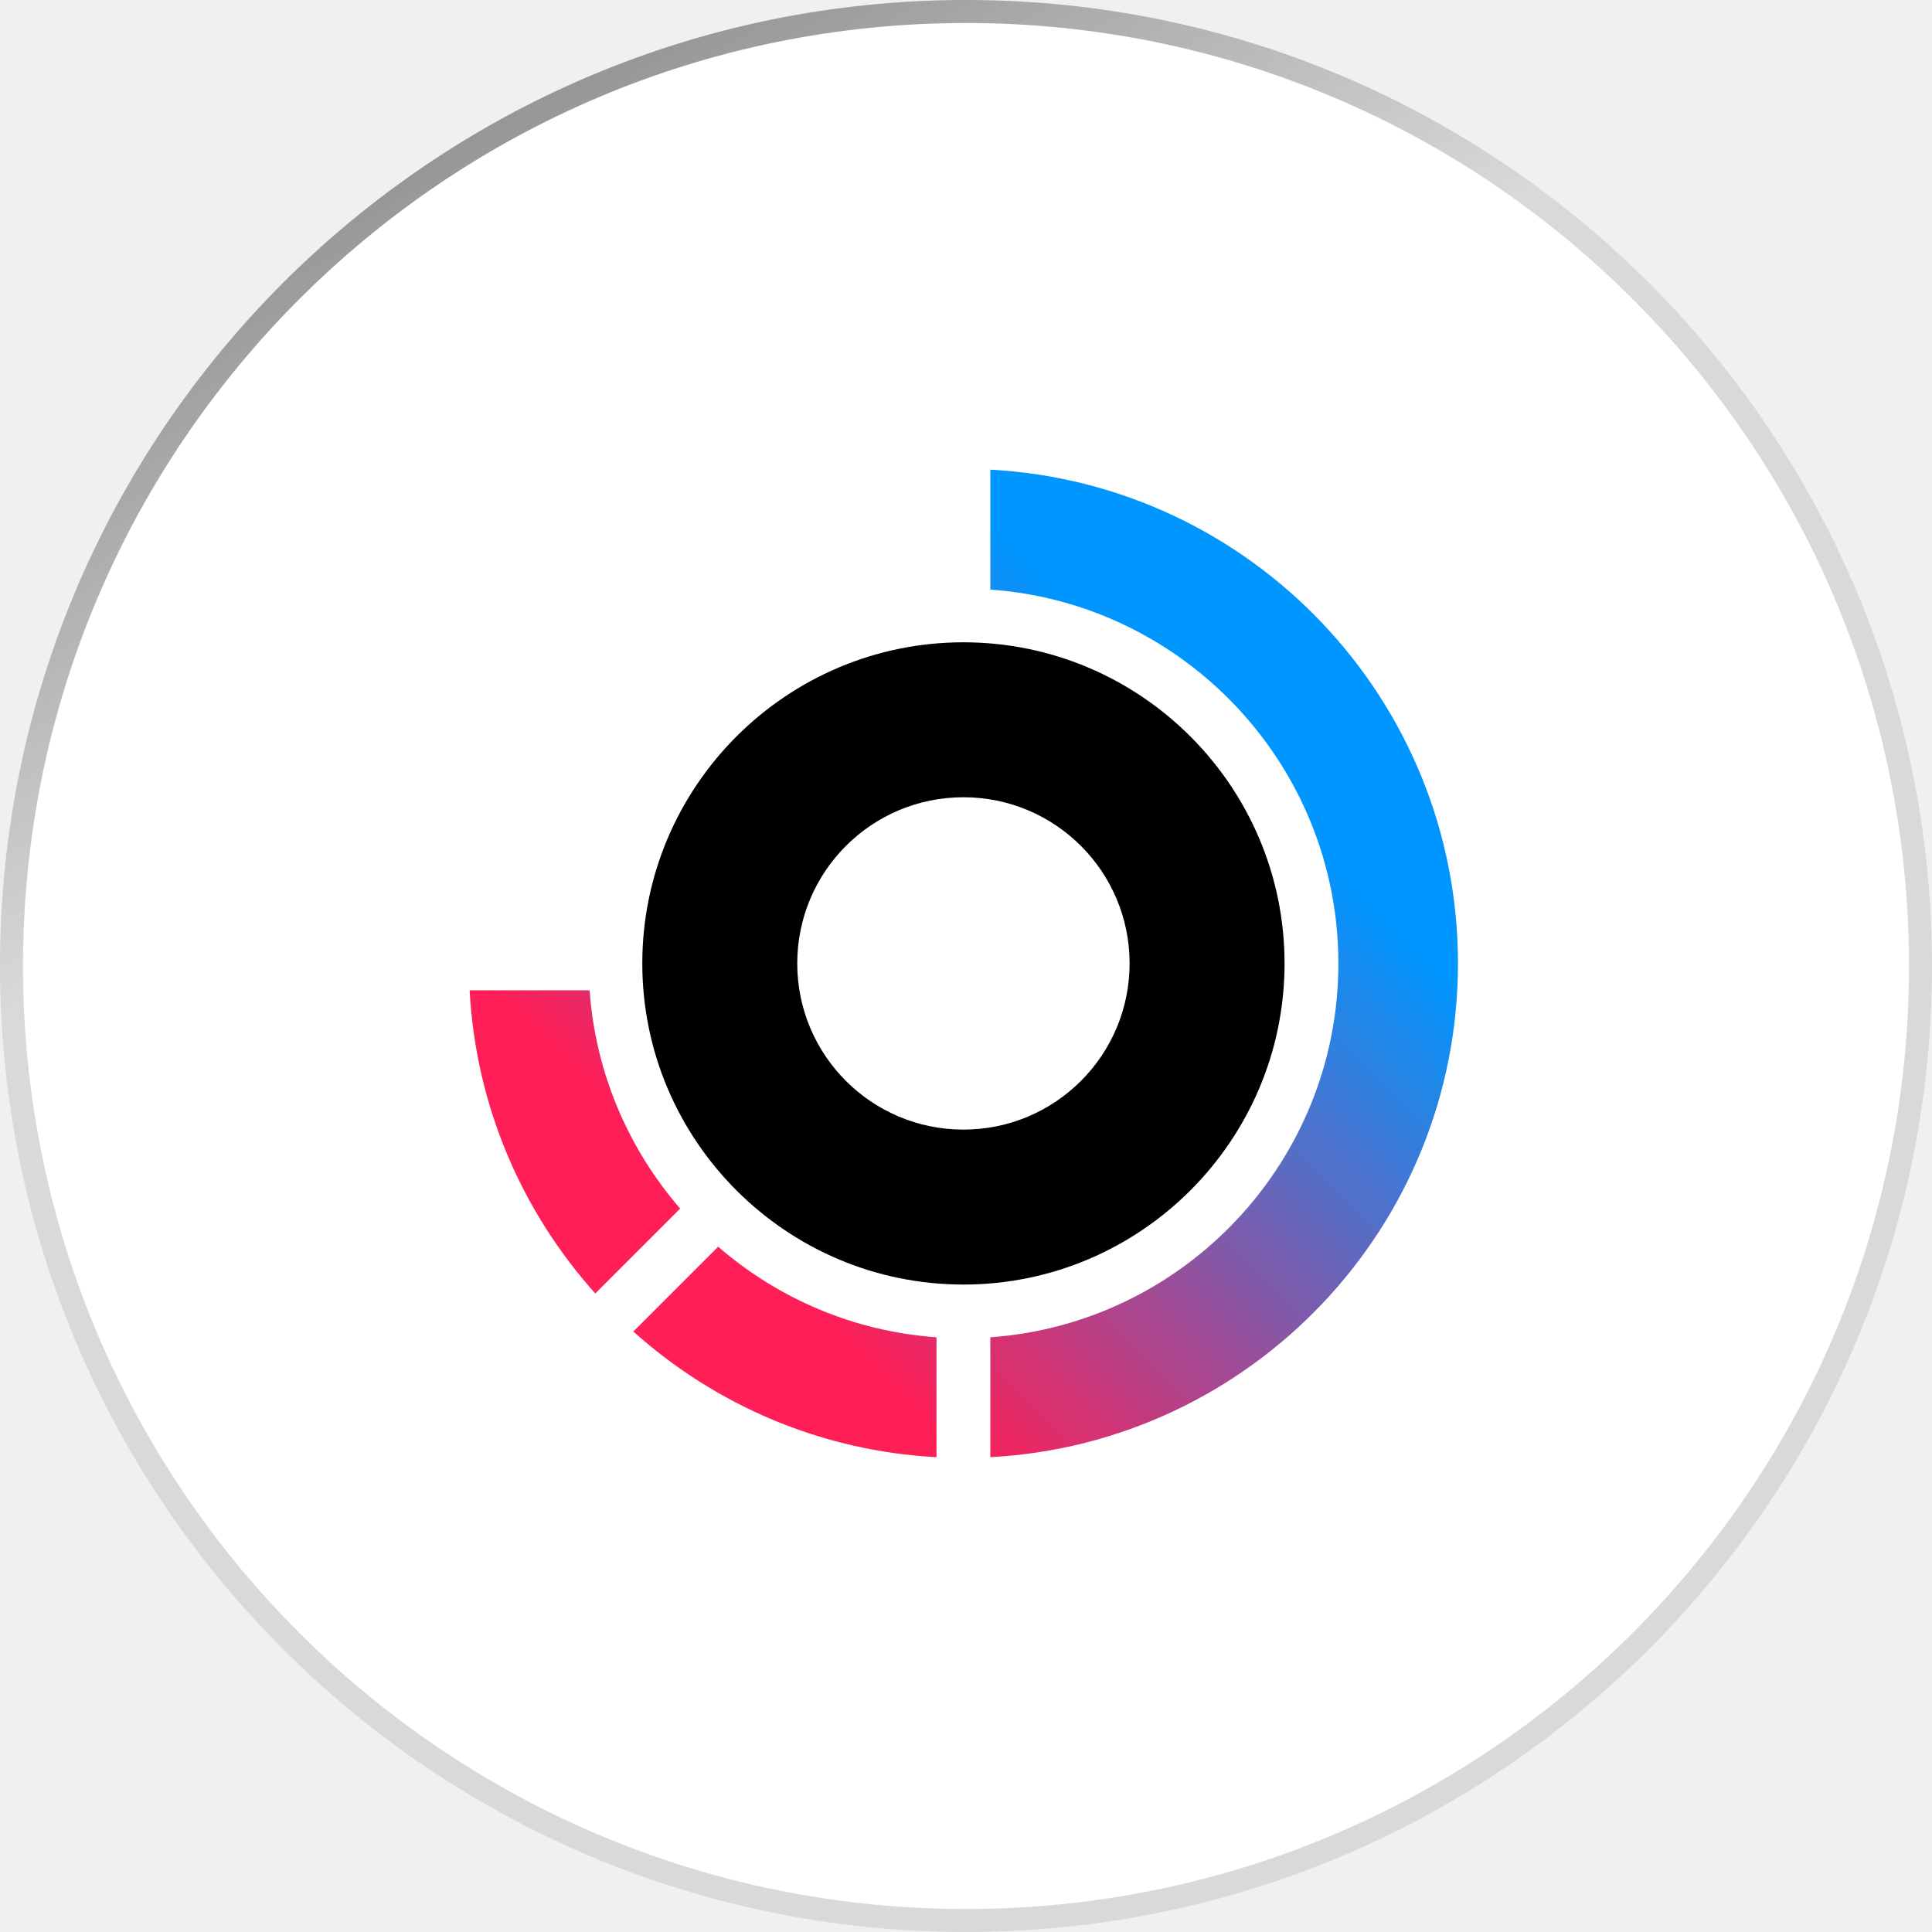
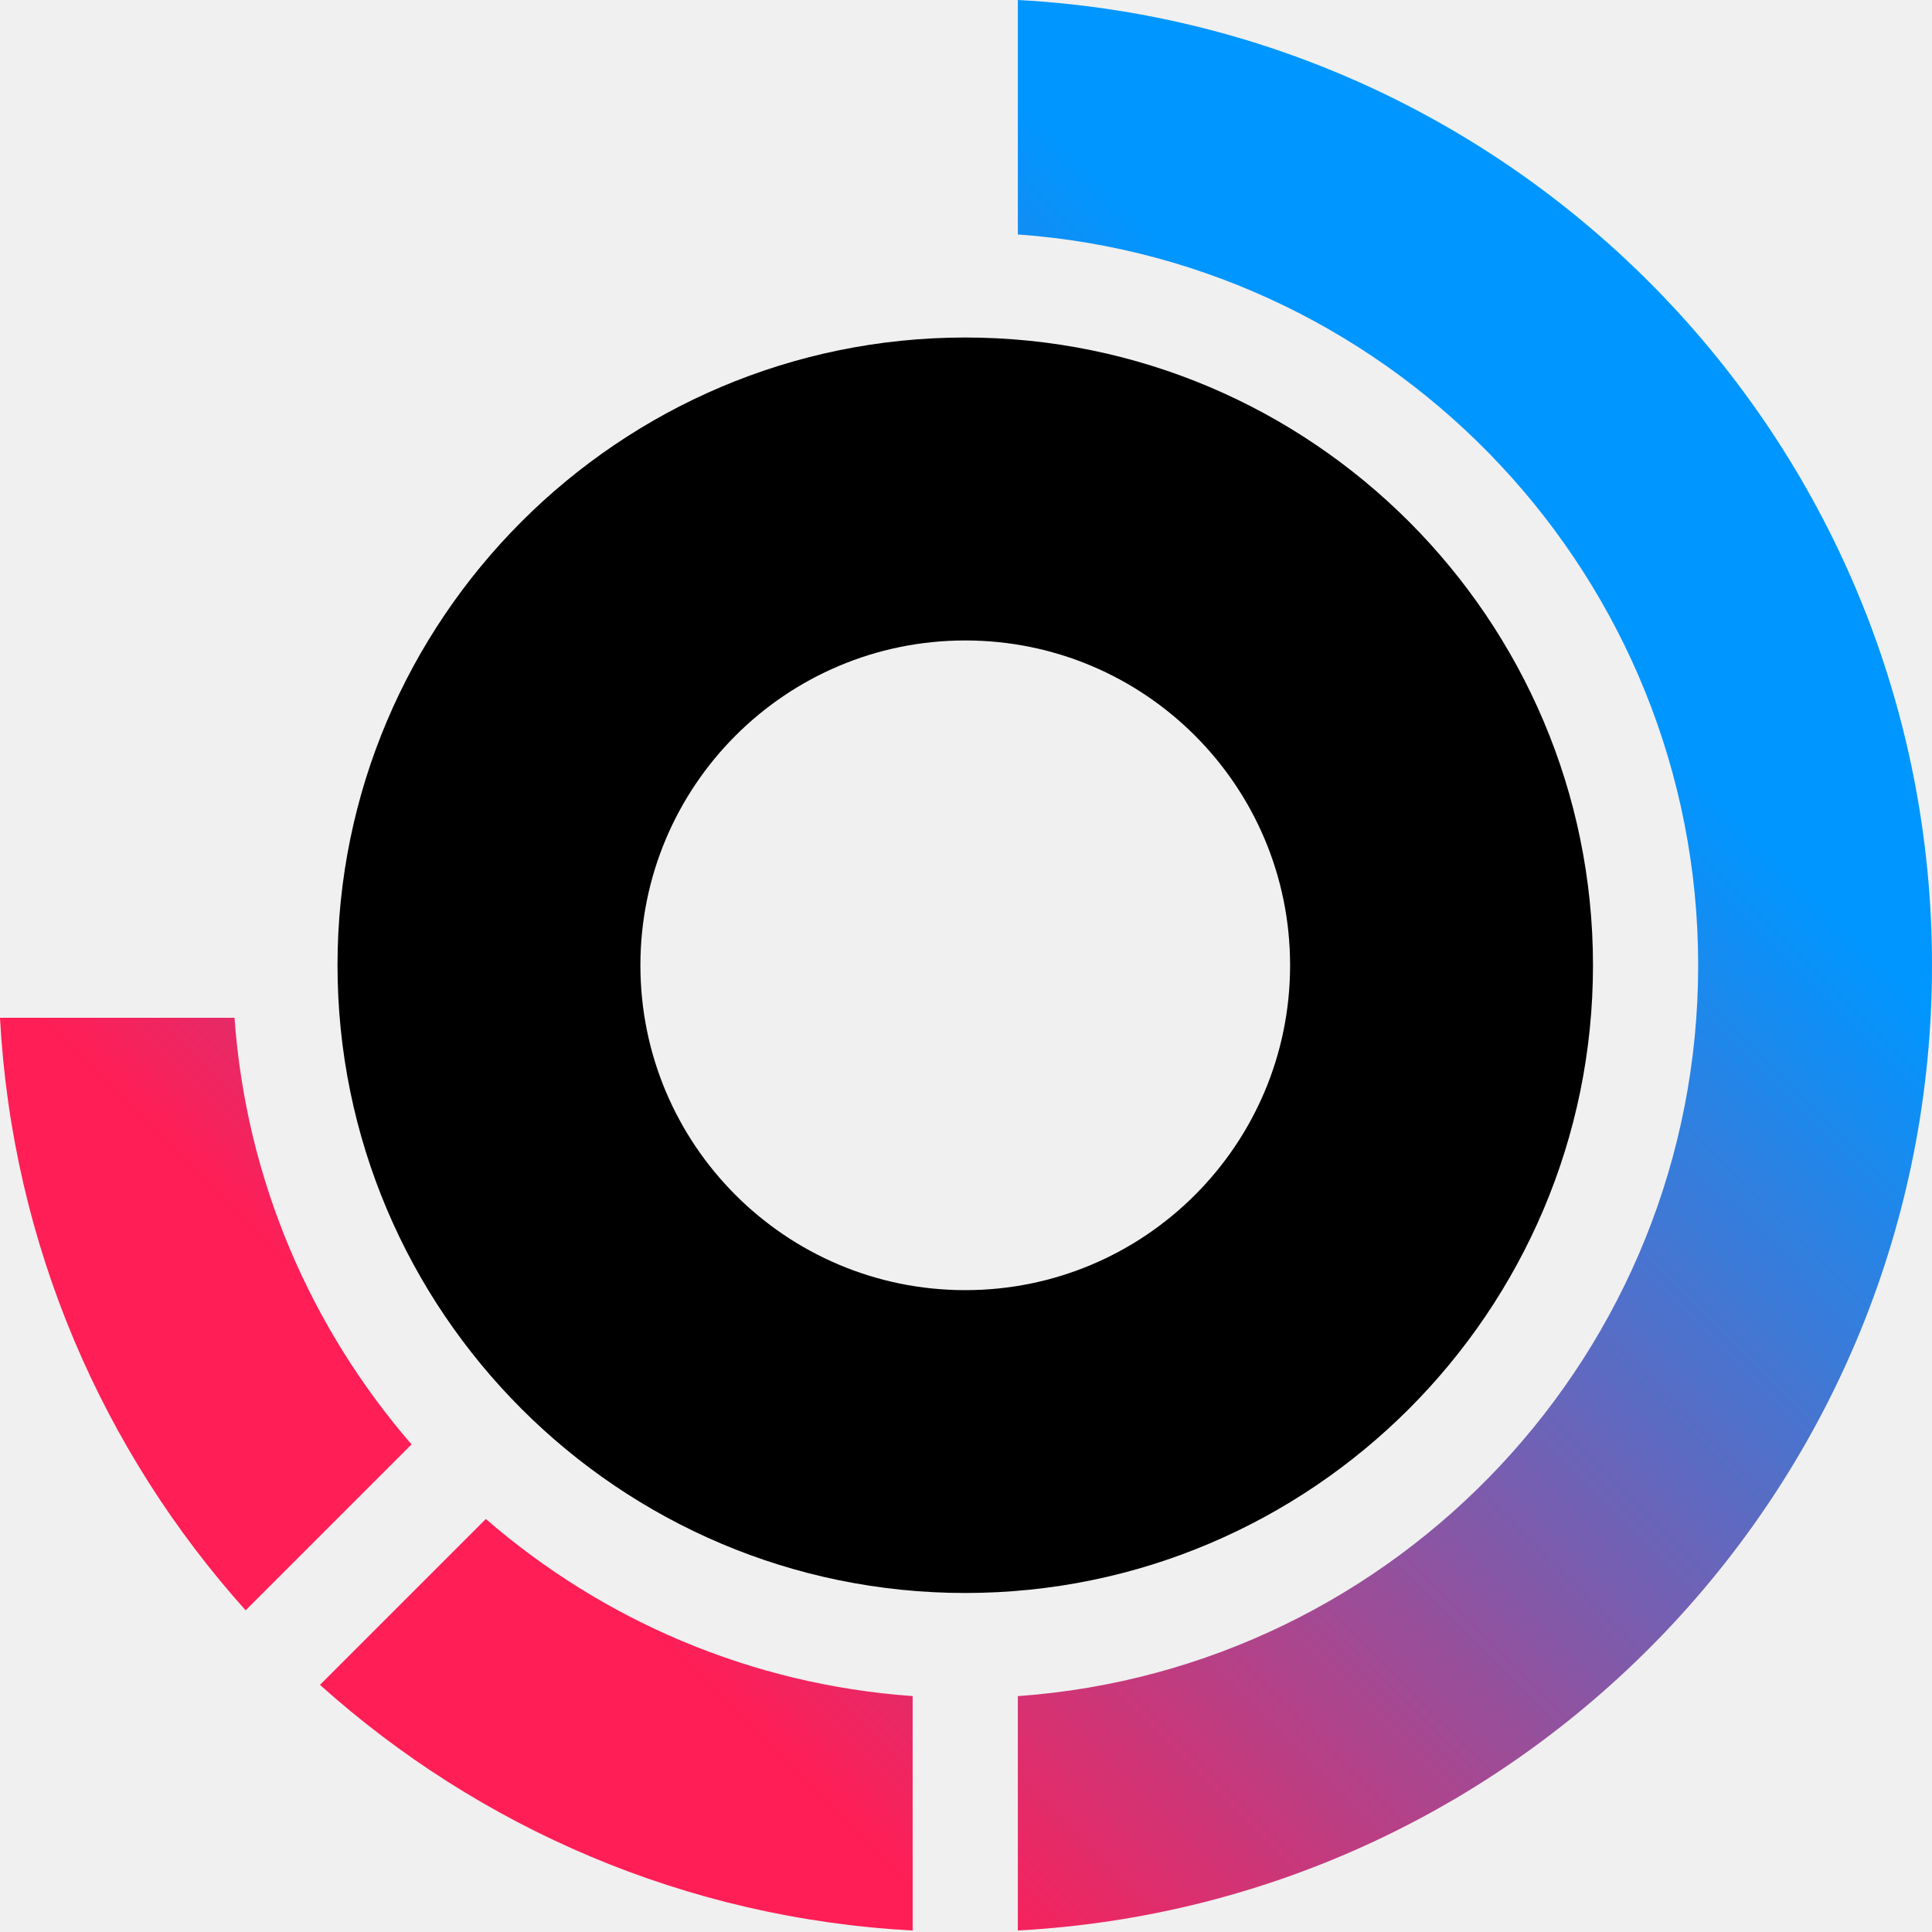
- <svg xmlns="http://www.w3.org/2000/svg" fill="none" height="84" viewBox="0 0 84 84" width="84">
-   <linearGradient id="a" gradientUnits="userSpaceOnUse" x1="43.901" x2="22.768" y1="23.439" y2="44.572">
+ <svg xmlns="http://www.w3.org/2000/svg" fill="none" height="36" viewBox="0 0 36 36" width="36">
+   <linearGradient id="a" gradientUnits="userSpaceOnUse" x1="19.672" x2="1.967" y1="2.529" y2="20.234">
    <stop offset="0" stop-color="#0096ff" />
    <stop offset="1" stop-color="#ff1e56" />
  </linearGradient>
-   <radialGradient id="b" cx="0" cy="0" gradientTransform="matrix(0 108 -108 0 42 0)" gradientUnits="userSpaceOnUse" r="1">
-     <stop offset="0" />
-     <stop offset="1" />
-   </radialGradient>
-   <linearGradient id="c" gradientUnits="userSpaceOnUse" x1="0" x2="18.375" y1="0" y2="34.125">
-     <stop offset="0" />
-     <stop offset="1" stop-opacity="0" />
-   </linearGradient>
-   <rect fill="#fff" height="84" rx="42" width="84" />
-   <path d="m41.888 27.926c-7.699 0-13.962 6.263-13.962 13.962s6.263 13.962 13.962 13.962 13.962-6.263 13.962-13.962-6.263-13.962-13.962-13.962zm0 21.187c-3.991 0-7.225-3.234-7.225-7.225s3.234-7.225 7.225-7.225 7.225 3.234 7.225 7.225-3.234 7.225-7.225 7.225z" fill="#000" />
-   <path clip-rule="evenodd" d="m43.058 25.633v-5.213c11.331.606 20.332 9.987 20.332 21.468s-9.001 20.86-20.332 21.468v-5.213c8.445-.603 15.132-7.66 15.132-16.255s-6.687-15.652-15.132-16.255zm-13.484 26.915c-2.239-2.584-3.682-5.876-3.939-9.49h-5.216c.27 5.057 2.293 9.646 5.463 13.179l3.689-3.689zm11.144 10.808v-5.213c-3.617-.257-6.908-1.698-9.493-3.939l-3.689 3.689c3.536 3.172 8.125 5.192 13.179 5.463z" fill="url(#a)" fill-rule="evenodd" />
-   <rect height="83" rx="41.5" stroke="url(#b)" stroke-opacity=".15" width="83" x=".5" y=".5" />
-   <rect height="83" rx="41.5" stroke="url(#c)" stroke-opacity=".5" width="83" x=".5" y=".5" />
+   <path d="m17.986 6.289c-6.45 0-11.697 5.247-11.697 11.697s5.247 11.697 11.697 11.697c6.45 0 11.697-5.247 11.697-11.697s-5.247-11.697-11.697-11.697zm0 17.751c-3.344 0-6.053-2.71-6.053-6.053s2.71-6.053 6.053-6.053c3.344 0 6.053 2.71 6.053 6.053s-2.71 6.053-6.053 6.053z" fill="#000" />
+   <path clip-rule="evenodd" d="m18.966 4.367v-4.367c9.493.508 17.034 8.367 17.034 17.986 0 9.619-7.541 17.476-17.034 17.986v-4.367c7.075-.505 12.677-6.417 12.677-13.618s-5.603-13.113-12.677-13.618zm-11.296 22.549c-1.875-2.165-3.084-4.923-3.3-7.951h-4.37c.227 4.237 1.921 8.081 4.577 11.041l3.091-3.091zm9.336 9.055v-4.367c-3.03-.216-5.788-1.422-7.953-3.3l-3.091 3.091c2.962 2.657 6.807 4.35 11.042 4.577z" fill="url(#a)" fill-rule="evenodd" />
</svg>
